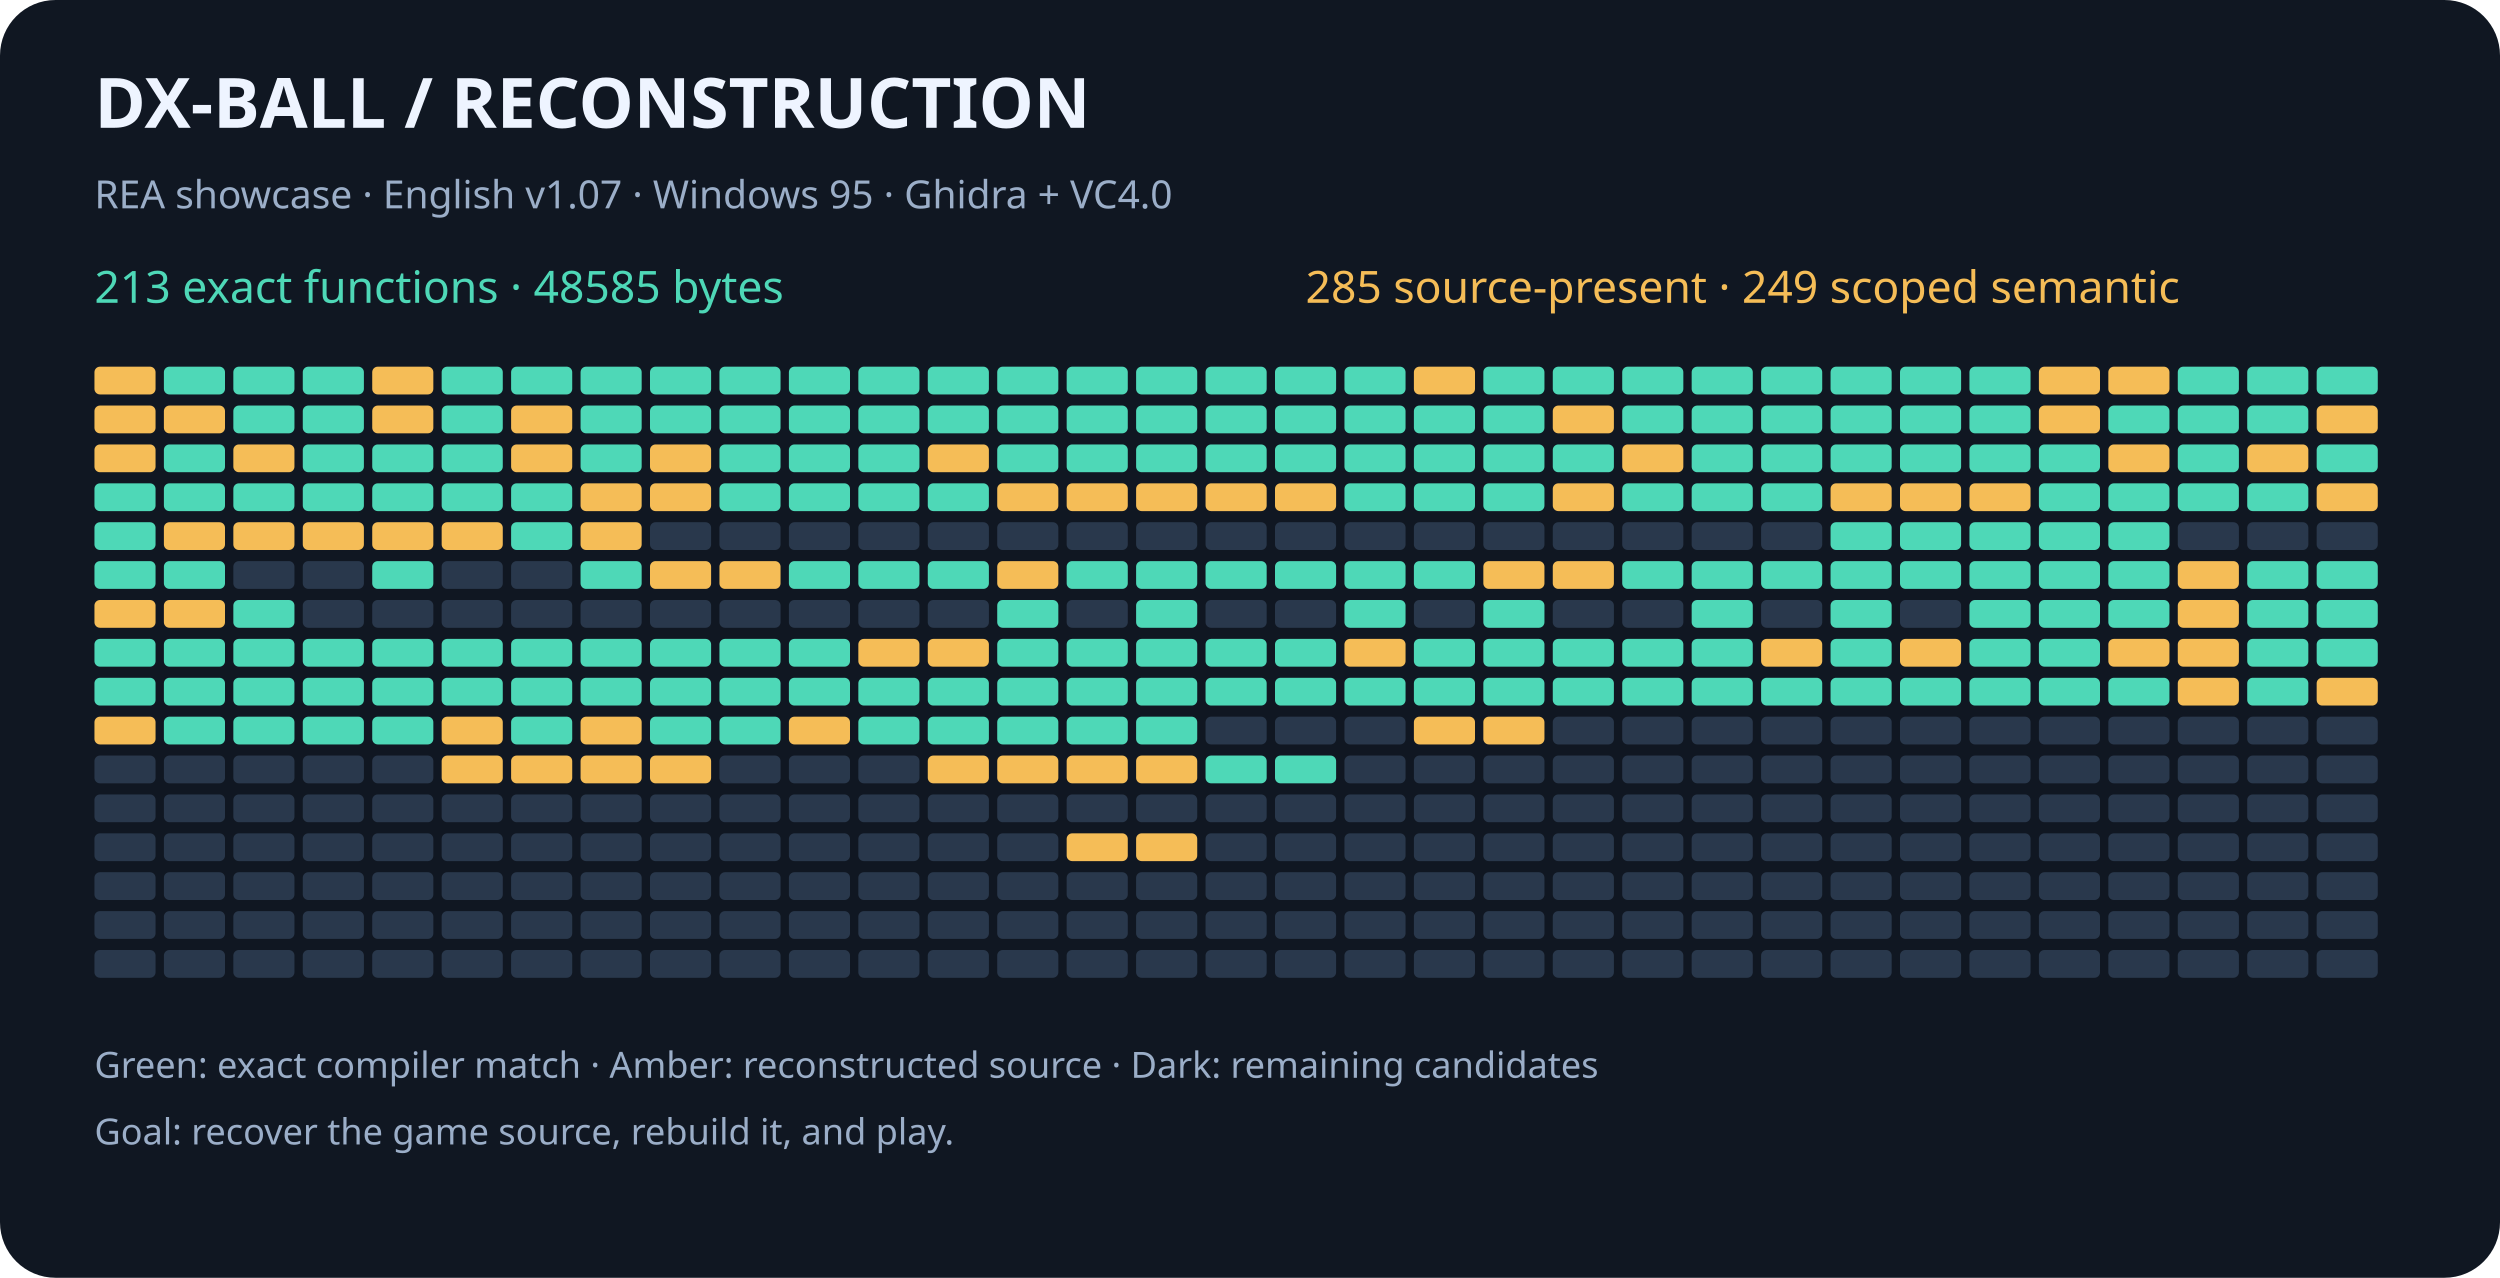
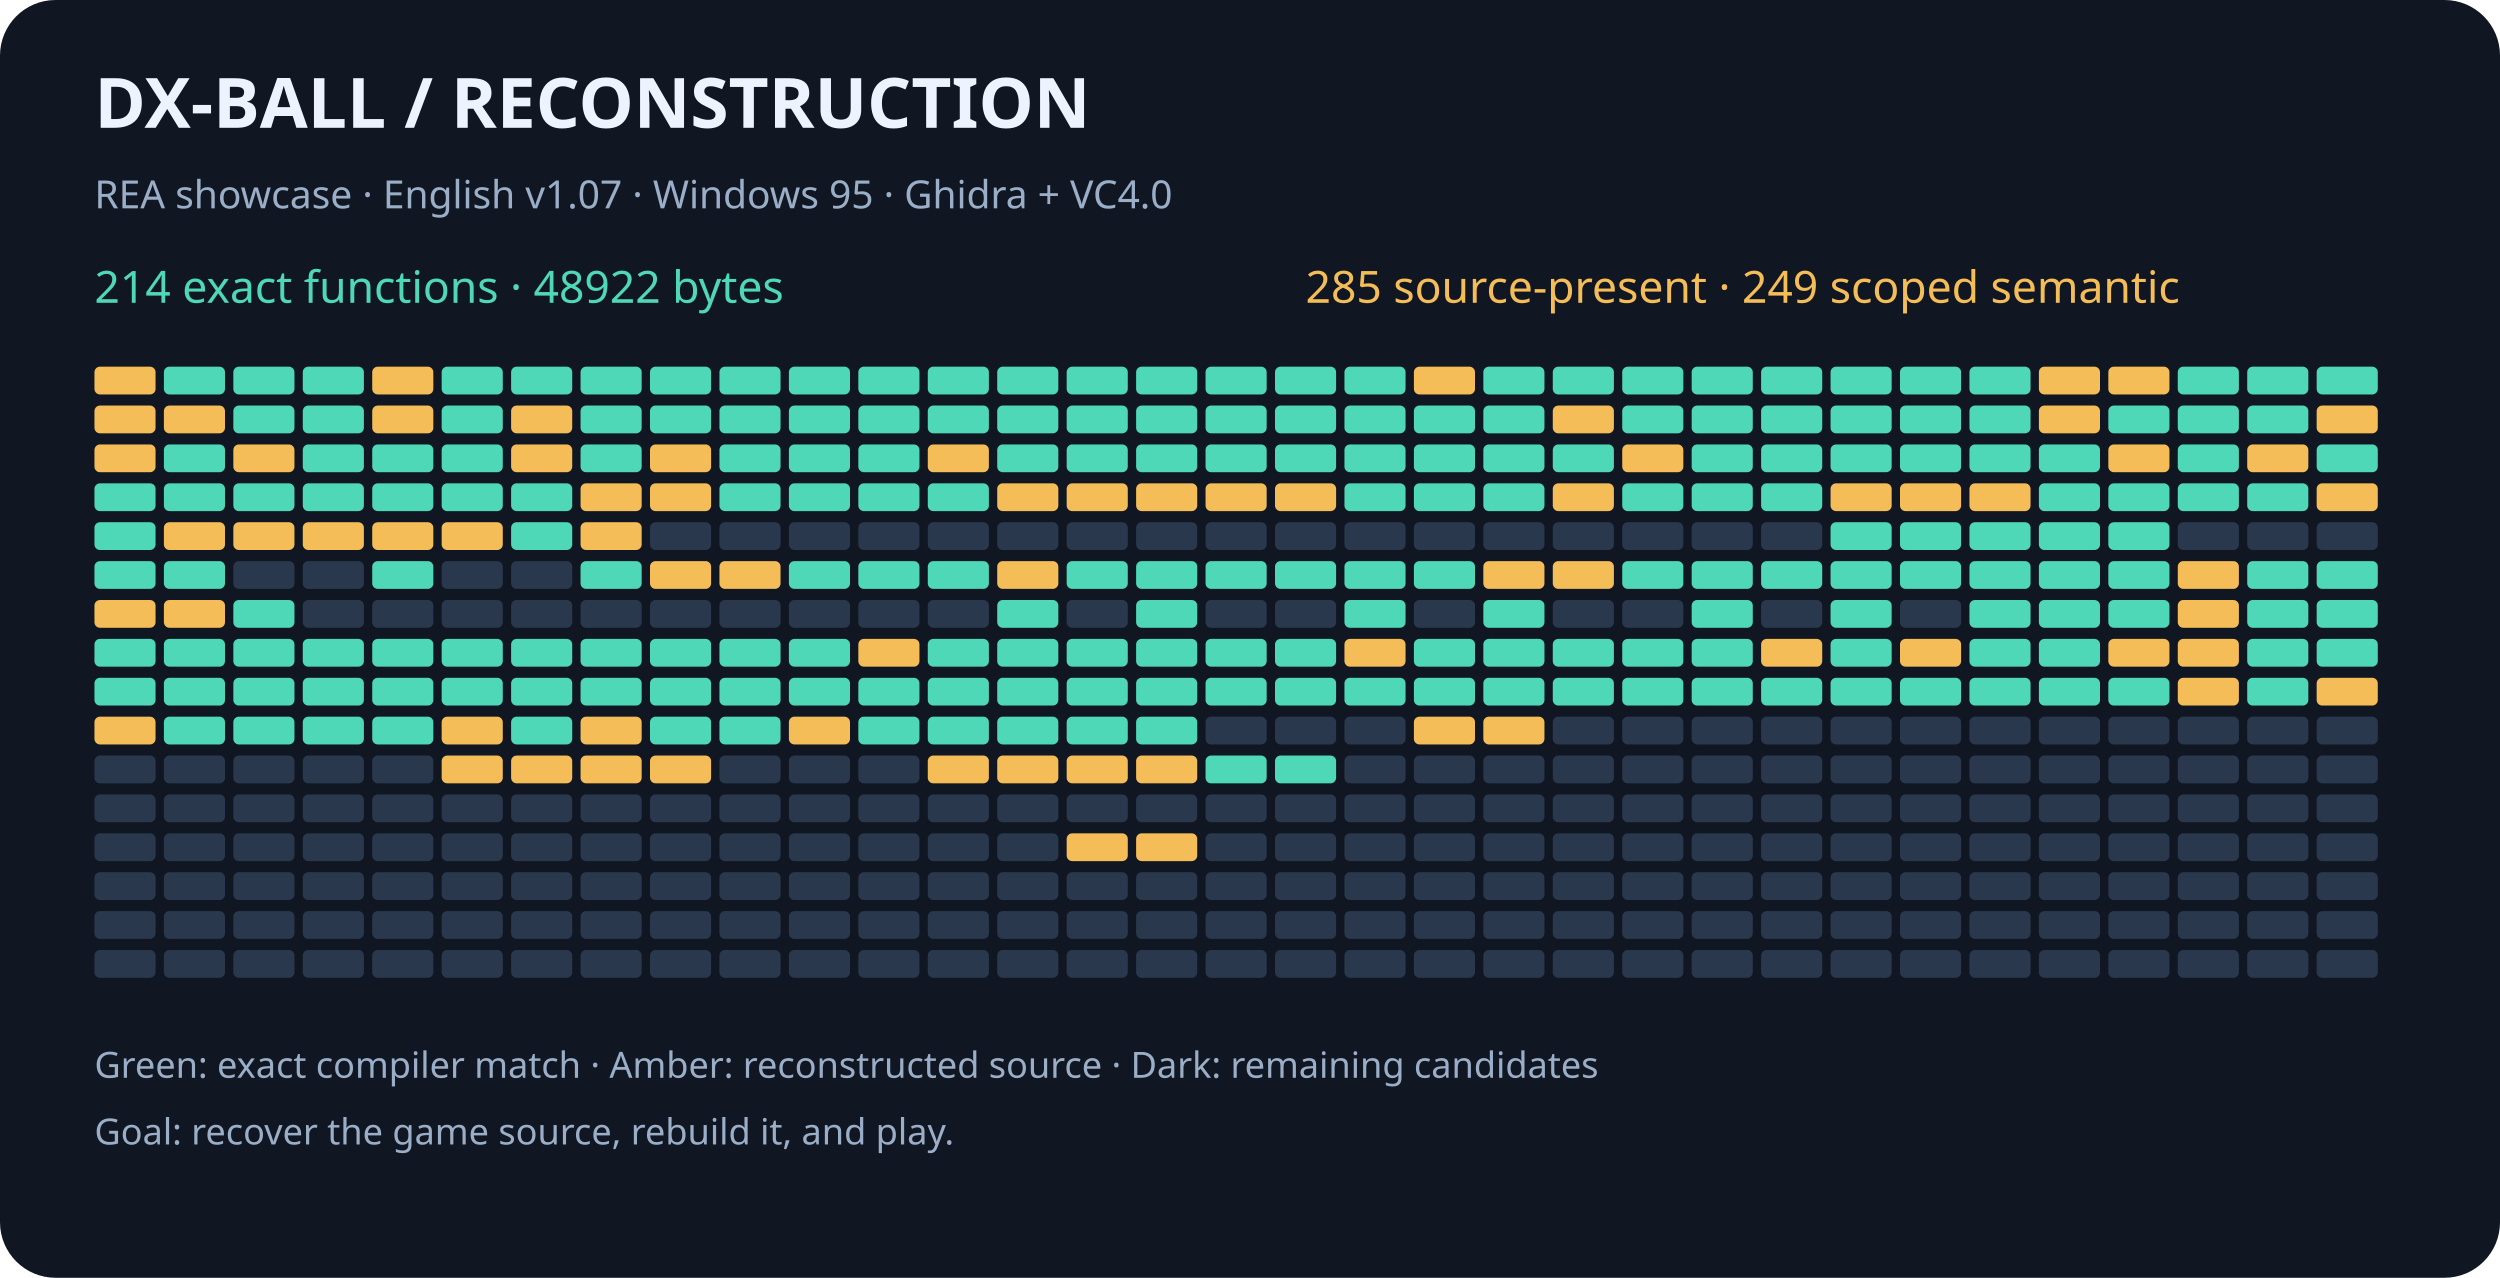
<svg xmlns="http://www.w3.org/2000/svg" width="900" height="460" viewBox="0 0 900 460" role="img" aria-labelledby="title desc">
  <rect width="900" height="460" rx="20" fill="#101722" />
  <g font-family="sans-serif">
    <text x="34" y="46" fill="#eef4ff" font-size="25" font-weight="bold">DX-BALL  /  RECONSTRUCTION</text>
    <text x="34" y="75" fill="#9baec8" font-size="14">REA showcase · English v1.07 · Windows 95 · Ghidra + VC4.0</text>
-     <text x="34" y="109" fill="#4ed8b7" font-size="16">213 exact functions · 48585 bytes</text>
+     <text x="34" y="109" fill="#4ed8b7" font-size="16">214 exact functions · 48922 bytes</text>
    <text x="470" y="109" fill="#f5bd57" font-size="16">285 source-present · 249 scoped semantic</text>
    <rect x="34" y="132" width="22" height="10" rx="2" fill="#f5bd57" />
    <rect x="59" y="132" width="22" height="10" rx="2" fill="#4ed8b7" />
    <rect x="84" y="132" width="22" height="10" rx="2" fill="#4ed8b7" />
    <rect x="109" y="132" width="22" height="10" rx="2" fill="#4ed8b7" />
    <rect x="134" y="132" width="22" height="10" rx="2" fill="#f5bd57" />
    <rect x="159" y="132" width="22" height="10" rx="2" fill="#4ed8b7" />
    <rect x="184" y="132" width="22" height="10" rx="2" fill="#4ed8b7" />
    <rect x="209" y="132" width="22" height="10" rx="2" fill="#4ed8b7" />
    <rect x="234" y="132" width="22" height="10" rx="2" fill="#4ed8b7" />
    <rect x="259" y="132" width="22" height="10" rx="2" fill="#4ed8b7" />
    <rect x="284" y="132" width="22" height="10" rx="2" fill="#4ed8b7" />
    <rect x="309" y="132" width="22" height="10" rx="2" fill="#4ed8b7" />
    <rect x="334" y="132" width="22" height="10" rx="2" fill="#4ed8b7" />
    <rect x="359" y="132" width="22" height="10" rx="2" fill="#4ed8b7" />
    <rect x="384" y="132" width="22" height="10" rx="2" fill="#4ed8b7" />
    <rect x="409" y="132" width="22" height="10" rx="2" fill="#4ed8b7" />
    <rect x="434" y="132" width="22" height="10" rx="2" fill="#4ed8b7" />
    <rect x="459" y="132" width="22" height="10" rx="2" fill="#4ed8b7" />
    <rect x="484" y="132" width="22" height="10" rx="2" fill="#4ed8b7" />
    <rect x="509" y="132" width="22" height="10" rx="2" fill="#f5bd57" />
    <rect x="534" y="132" width="22" height="10" rx="2" fill="#4ed8b7" />
    <rect x="559" y="132" width="22" height="10" rx="2" fill="#4ed8b7" />
    <rect x="584" y="132" width="22" height="10" rx="2" fill="#4ed8b7" />
    <rect x="609" y="132" width="22" height="10" rx="2" fill="#4ed8b7" />
    <rect x="634" y="132" width="22" height="10" rx="2" fill="#4ed8b7" />
    <rect x="659" y="132" width="22" height="10" rx="2" fill="#4ed8b7" />
    <rect x="684" y="132" width="22" height="10" rx="2" fill="#4ed8b7" />
    <rect x="709" y="132" width="22" height="10" rx="2" fill="#4ed8b7" />
    <rect x="734" y="132" width="22" height="10" rx="2" fill="#f5bd57" />
    <rect x="759" y="132" width="22" height="10" rx="2" fill="#f5bd57" />
    <rect x="784" y="132" width="22" height="10" rx="2" fill="#4ed8b7" />
    <rect x="809" y="132" width="22" height="10" rx="2" fill="#4ed8b7" />
    <rect x="834" y="132" width="22" height="10" rx="2" fill="#4ed8b7" />
    <rect x="34" y="146" width="22" height="10" rx="2" fill="#f5bd57" />
    <rect x="59" y="146" width="22" height="10" rx="2" fill="#f5bd57" />
    <rect x="84" y="146" width="22" height="10" rx="2" fill="#4ed8b7" />
    <rect x="109" y="146" width="22" height="10" rx="2" fill="#4ed8b7" />
    <rect x="134" y="146" width="22" height="10" rx="2" fill="#f5bd57" />
    <rect x="159" y="146" width="22" height="10" rx="2" fill="#4ed8b7" />
    <rect x="184" y="146" width="22" height="10" rx="2" fill="#f5bd57" />
    <rect x="209" y="146" width="22" height="10" rx="2" fill="#4ed8b7" />
    <rect x="234" y="146" width="22" height="10" rx="2" fill="#4ed8b7" />
    <rect x="259" y="146" width="22" height="10" rx="2" fill="#4ed8b7" />
    <rect x="284" y="146" width="22" height="10" rx="2" fill="#4ed8b7" />
    <rect x="309" y="146" width="22" height="10" rx="2" fill="#4ed8b7" />
    <rect x="334" y="146" width="22" height="10" rx="2" fill="#4ed8b7" />
    <rect x="359" y="146" width="22" height="10" rx="2" fill="#4ed8b7" />
    <rect x="384" y="146" width="22" height="10" rx="2" fill="#4ed8b7" />
    <rect x="409" y="146" width="22" height="10" rx="2" fill="#4ed8b7" />
    <rect x="434" y="146" width="22" height="10" rx="2" fill="#4ed8b7" />
    <rect x="459" y="146" width="22" height="10" rx="2" fill="#4ed8b7" />
    <rect x="484" y="146" width="22" height="10" rx="2" fill="#4ed8b7" />
    <rect x="509" y="146" width="22" height="10" rx="2" fill="#4ed8b7" />
    <rect x="534" y="146" width="22" height="10" rx="2" fill="#4ed8b7" />
    <rect x="559" y="146" width="22" height="10" rx="2" fill="#f5bd57" />
    <rect x="584" y="146" width="22" height="10" rx="2" fill="#4ed8b7" />
    <rect x="609" y="146" width="22" height="10" rx="2" fill="#4ed8b7" />
    <rect x="634" y="146" width="22" height="10" rx="2" fill="#4ed8b7" />
    <rect x="659" y="146" width="22" height="10" rx="2" fill="#4ed8b7" />
    <rect x="684" y="146" width="22" height="10" rx="2" fill="#4ed8b7" />
    <rect x="709" y="146" width="22" height="10" rx="2" fill="#4ed8b7" />
    <rect x="734" y="146" width="22" height="10" rx="2" fill="#f5bd57" />
    <rect x="759" y="146" width="22" height="10" rx="2" fill="#4ed8b7" />
    <rect x="784" y="146" width="22" height="10" rx="2" fill="#4ed8b7" />
    <rect x="809" y="146" width="22" height="10" rx="2" fill="#4ed8b7" />
    <rect x="834" y="146" width="22" height="10" rx="2" fill="#f5bd57" />
    <rect x="34" y="160" width="22" height="10" rx="2" fill="#f5bd57" />
    <rect x="59" y="160" width="22" height="10" rx="2" fill="#4ed8b7" />
    <rect x="84" y="160" width="22" height="10" rx="2" fill="#f5bd57" />
    <rect x="109" y="160" width="22" height="10" rx="2" fill="#4ed8b7" />
    <rect x="134" y="160" width="22" height="10" rx="2" fill="#4ed8b7" />
    <rect x="159" y="160" width="22" height="10" rx="2" fill="#4ed8b7" />
    <rect x="184" y="160" width="22" height="10" rx="2" fill="#f5bd57" />
    <rect x="209" y="160" width="22" height="10" rx="2" fill="#4ed8b7" />
    <rect x="234" y="160" width="22" height="10" rx="2" fill="#f5bd57" />
    <rect x="259" y="160" width="22" height="10" rx="2" fill="#4ed8b7" />
    <rect x="284" y="160" width="22" height="10" rx="2" fill="#4ed8b7" />
    <rect x="309" y="160" width="22" height="10" rx="2" fill="#4ed8b7" />
    <rect x="334" y="160" width="22" height="10" rx="2" fill="#f5bd57" />
    <rect x="359" y="160" width="22" height="10" rx="2" fill="#4ed8b7" />
    <rect x="384" y="160" width="22" height="10" rx="2" fill="#4ed8b7" />
    <rect x="409" y="160" width="22" height="10" rx="2" fill="#4ed8b7" />
    <rect x="434" y="160" width="22" height="10" rx="2" fill="#4ed8b7" />
    <rect x="459" y="160" width="22" height="10" rx="2" fill="#4ed8b7" />
    <rect x="484" y="160" width="22" height="10" rx="2" fill="#4ed8b7" />
    <rect x="509" y="160" width="22" height="10" rx="2" fill="#4ed8b7" />
    <rect x="534" y="160" width="22" height="10" rx="2" fill="#4ed8b7" />
    <rect x="559" y="160" width="22" height="10" rx="2" fill="#4ed8b7" />
    <rect x="584" y="160" width="22" height="10" rx="2" fill="#f5bd57" />
    <rect x="609" y="160" width="22" height="10" rx="2" fill="#4ed8b7" />
    <rect x="634" y="160" width="22" height="10" rx="2" fill="#4ed8b7" />
    <rect x="659" y="160" width="22" height="10" rx="2" fill="#4ed8b7" />
    <rect x="684" y="160" width="22" height="10" rx="2" fill="#4ed8b7" />
    <rect x="709" y="160" width="22" height="10" rx="2" fill="#4ed8b7" />
    <rect x="734" y="160" width="22" height="10" rx="2" fill="#4ed8b7" />
    <rect x="759" y="160" width="22" height="10" rx="2" fill="#f5bd57" />
    <rect x="784" y="160" width="22" height="10" rx="2" fill="#4ed8b7" />
    <rect x="809" y="160" width="22" height="10" rx="2" fill="#f5bd57" />
    <rect x="834" y="160" width="22" height="10" rx="2" fill="#4ed8b7" />
    <rect x="34" y="174" width="22" height="10" rx="2" fill="#4ed8b7" />
    <rect x="59" y="174" width="22" height="10" rx="2" fill="#4ed8b7" />
    <rect x="84" y="174" width="22" height="10" rx="2" fill="#4ed8b7" />
    <rect x="109" y="174" width="22" height="10" rx="2" fill="#4ed8b7" />
    <rect x="134" y="174" width="22" height="10" rx="2" fill="#4ed8b7" />
    <rect x="159" y="174" width="22" height="10" rx="2" fill="#4ed8b7" />
    <rect x="184" y="174" width="22" height="10" rx="2" fill="#4ed8b7" />
    <rect x="209" y="174" width="22" height="10" rx="2" fill="#f5bd57" />
    <rect x="234" y="174" width="22" height="10" rx="2" fill="#f5bd57" />
    <rect x="259" y="174" width="22" height="10" rx="2" fill="#4ed8b7" />
    <rect x="284" y="174" width="22" height="10" rx="2" fill="#4ed8b7" />
    <rect x="309" y="174" width="22" height="10" rx="2" fill="#4ed8b7" />
    <rect x="334" y="174" width="22" height="10" rx="2" fill="#4ed8b7" />
    <rect x="359" y="174" width="22" height="10" rx="2" fill="#f5bd57" />
    <rect x="384" y="174" width="22" height="10" rx="2" fill="#f5bd57" />
    <rect x="409" y="174" width="22" height="10" rx="2" fill="#f5bd57" />
    <rect x="434" y="174" width="22" height="10" rx="2" fill="#f5bd57" />
    <rect x="459" y="174" width="22" height="10" rx="2" fill="#f5bd57" />
    <rect x="484" y="174" width="22" height="10" rx="2" fill="#4ed8b7" />
    <rect x="509" y="174" width="22" height="10" rx="2" fill="#4ed8b7" />
    <rect x="534" y="174" width="22" height="10" rx="2" fill="#4ed8b7" />
    <rect x="559" y="174" width="22" height="10" rx="2" fill="#f5bd57" />
    <rect x="584" y="174" width="22" height="10" rx="2" fill="#4ed8b7" />
    <rect x="609" y="174" width="22" height="10" rx="2" fill="#4ed8b7" />
    <rect x="634" y="174" width="22" height="10" rx="2" fill="#4ed8b7" />
    <rect x="659" y="174" width="22" height="10" rx="2" fill="#f5bd57" />
    <rect x="684" y="174" width="22" height="10" rx="2" fill="#f5bd57" />
    <rect x="709" y="174" width="22" height="10" rx="2" fill="#f5bd57" />
    <rect x="734" y="174" width="22" height="10" rx="2" fill="#4ed8b7" />
    <rect x="759" y="174" width="22" height="10" rx="2" fill="#4ed8b7" />
    <rect x="784" y="174" width="22" height="10" rx="2" fill="#4ed8b7" />
    <rect x="809" y="174" width="22" height="10" rx="2" fill="#4ed8b7" />
    <rect x="834" y="174" width="22" height="10" rx="2" fill="#f5bd57" />
    <rect x="34" y="188" width="22" height="10" rx="2" fill="#4ed8b7" />
    <rect x="59" y="188" width="22" height="10" rx="2" fill="#f5bd57" />
    <rect x="84" y="188" width="22" height="10" rx="2" fill="#f5bd57" />
    <rect x="109" y="188" width="22" height="10" rx="2" fill="#f5bd57" />
    <rect x="134" y="188" width="22" height="10" rx="2" fill="#f5bd57" />
    <rect x="159" y="188" width="22" height="10" rx="2" fill="#f5bd57" />
    <rect x="184" y="188" width="22" height="10" rx="2" fill="#4ed8b7" />
    <rect x="209" y="188" width="22" height="10" rx="2" fill="#f5bd57" />
    <rect x="234" y="188" width="22" height="10" rx="2" fill="#29384c" />
    <rect x="259" y="188" width="22" height="10" rx="2" fill="#29384c" />
    <rect x="284" y="188" width="22" height="10" rx="2" fill="#29384c" />
    <rect x="309" y="188" width="22" height="10" rx="2" fill="#29384c" />
    <rect x="334" y="188" width="22" height="10" rx="2" fill="#29384c" />
    <rect x="359" y="188" width="22" height="10" rx="2" fill="#29384c" />
    <rect x="384" y="188" width="22" height="10" rx="2" fill="#29384c" />
    <rect x="409" y="188" width="22" height="10" rx="2" fill="#29384c" />
    <rect x="434" y="188" width="22" height="10" rx="2" fill="#29384c" />
    <rect x="459" y="188" width="22" height="10" rx="2" fill="#29384c" />
    <rect x="484" y="188" width="22" height="10" rx="2" fill="#29384c" />
    <rect x="509" y="188" width="22" height="10" rx="2" fill="#29384c" />
    <rect x="534" y="188" width="22" height="10" rx="2" fill="#29384c" />
    <rect x="559" y="188" width="22" height="10" rx="2" fill="#29384c" />
    <rect x="584" y="188" width="22" height="10" rx="2" fill="#29384c" />
    <rect x="609" y="188" width="22" height="10" rx="2" fill="#29384c" />
    <rect x="634" y="188" width="22" height="10" rx="2" fill="#29384c" />
    <rect x="659" y="188" width="22" height="10" rx="2" fill="#4ed8b7" />
    <rect x="684" y="188" width="22" height="10" rx="2" fill="#4ed8b7" />
    <rect x="709" y="188" width="22" height="10" rx="2" fill="#4ed8b7" />
    <rect x="734" y="188" width="22" height="10" rx="2" fill="#4ed8b7" />
    <rect x="759" y="188" width="22" height="10" rx="2" fill="#4ed8b7" />
    <rect x="784" y="188" width="22" height="10" rx="2" fill="#29384c" />
    <rect x="809" y="188" width="22" height="10" rx="2" fill="#29384c" />
    <rect x="834" y="188" width="22" height="10" rx="2" fill="#29384c" />
    <rect x="34" y="202" width="22" height="10" rx="2" fill="#4ed8b7" />
    <rect x="59" y="202" width="22" height="10" rx="2" fill="#4ed8b7" />
    <rect x="84" y="202" width="22" height="10" rx="2" fill="#29384c" />
    <rect x="109" y="202" width="22" height="10" rx="2" fill="#29384c" />
    <rect x="134" y="202" width="22" height="10" rx="2" fill="#4ed8b7" />
    <rect x="159" y="202" width="22" height="10" rx="2" fill="#29384c" />
    <rect x="184" y="202" width="22" height="10" rx="2" fill="#29384c" />
    <rect x="209" y="202" width="22" height="10" rx="2" fill="#4ed8b7" />
    <rect x="234" y="202" width="22" height="10" rx="2" fill="#f5bd57" />
    <rect x="259" y="202" width="22" height="10" rx="2" fill="#f5bd57" />
    <rect x="284" y="202" width="22" height="10" rx="2" fill="#4ed8b7" />
    <rect x="309" y="202" width="22" height="10" rx="2" fill="#4ed8b7" />
    <rect x="334" y="202" width="22" height="10" rx="2" fill="#4ed8b7" />
    <rect x="359" y="202" width="22" height="10" rx="2" fill="#f5bd57" />
    <rect x="384" y="202" width="22" height="10" rx="2" fill="#4ed8b7" />
    <rect x="409" y="202" width="22" height="10" rx="2" fill="#4ed8b7" />
    <rect x="434" y="202" width="22" height="10" rx="2" fill="#4ed8b7" />
    <rect x="459" y="202" width="22" height="10" rx="2" fill="#4ed8b7" />
    <rect x="484" y="202" width="22" height="10" rx="2" fill="#4ed8b7" />
    <rect x="509" y="202" width="22" height="10" rx="2" fill="#4ed8b7" />
    <rect x="534" y="202" width="22" height="10" rx="2" fill="#f5bd57" />
    <rect x="559" y="202" width="22" height="10" rx="2" fill="#f5bd57" />
    <rect x="584" y="202" width="22" height="10" rx="2" fill="#4ed8b7" />
    <rect x="609" y="202" width="22" height="10" rx="2" fill="#4ed8b7" />
    <rect x="634" y="202" width="22" height="10" rx="2" fill="#4ed8b7" />
    <rect x="659" y="202" width="22" height="10" rx="2" fill="#4ed8b7" />
    <rect x="684" y="202" width="22" height="10" rx="2" fill="#4ed8b7" />
    <rect x="709" y="202" width="22" height="10" rx="2" fill="#4ed8b7" />
    <rect x="734" y="202" width="22" height="10" rx="2" fill="#4ed8b7" />
    <rect x="759" y="202" width="22" height="10" rx="2" fill="#4ed8b7" />
    <rect x="784" y="202" width="22" height="10" rx="2" fill="#f5bd57" />
    <rect x="809" y="202" width="22" height="10" rx="2" fill="#4ed8b7" />
    <rect x="834" y="202" width="22" height="10" rx="2" fill="#4ed8b7" />
    <rect x="34" y="216" width="22" height="10" rx="2" fill="#f5bd57" />
    <rect x="59" y="216" width="22" height="10" rx="2" fill="#f5bd57" />
    <rect x="84" y="216" width="22" height="10" rx="2" fill="#4ed8b7" />
    <rect x="109" y="216" width="22" height="10" rx="2" fill="#29384c" />
    <rect x="134" y="216" width="22" height="10" rx="2" fill="#29384c" />
    <rect x="159" y="216" width="22" height="10" rx="2" fill="#29384c" />
    <rect x="184" y="216" width="22" height="10" rx="2" fill="#29384c" />
    <rect x="209" y="216" width="22" height="10" rx="2" fill="#29384c" />
    <rect x="234" y="216" width="22" height="10" rx="2" fill="#29384c" />
    <rect x="259" y="216" width="22" height="10" rx="2" fill="#29384c" />
    <rect x="284" y="216" width="22" height="10" rx="2" fill="#29384c" />
    <rect x="309" y="216" width="22" height="10" rx="2" fill="#29384c" />
    <rect x="334" y="216" width="22" height="10" rx="2" fill="#29384c" />
    <rect x="359" y="216" width="22" height="10" rx="2" fill="#4ed8b7" />
    <rect x="384" y="216" width="22" height="10" rx="2" fill="#29384c" />
    <rect x="409" y="216" width="22" height="10" rx="2" fill="#4ed8b7" />
    <rect x="434" y="216" width="22" height="10" rx="2" fill="#29384c" />
    <rect x="459" y="216" width="22" height="10" rx="2" fill="#29384c" />
    <rect x="484" y="216" width="22" height="10" rx="2" fill="#4ed8b7" />
    <rect x="509" y="216" width="22" height="10" rx="2" fill="#29384c" />
    <rect x="534" y="216" width="22" height="10" rx="2" fill="#4ed8b7" />
    <rect x="559" y="216" width="22" height="10" rx="2" fill="#29384c" />
    <rect x="584" y="216" width="22" height="10" rx="2" fill="#29384c" />
    <rect x="609" y="216" width="22" height="10" rx="2" fill="#4ed8b7" />
    <rect x="634" y="216" width="22" height="10" rx="2" fill="#29384c" />
    <rect x="659" y="216" width="22" height="10" rx="2" fill="#4ed8b7" />
    <rect x="684" y="216" width="22" height="10" rx="2" fill="#29384c" />
    <rect x="709" y="216" width="22" height="10" rx="2" fill="#4ed8b7" />
    <rect x="734" y="216" width="22" height="10" rx="2" fill="#4ed8b7" />
    <rect x="759" y="216" width="22" height="10" rx="2" fill="#4ed8b7" />
    <rect x="784" y="216" width="22" height="10" rx="2" fill="#f5bd57" />
    <rect x="809" y="216" width="22" height="10" rx="2" fill="#4ed8b7" />
    <rect x="834" y="216" width="22" height="10" rx="2" fill="#4ed8b7" />
    <rect x="34" y="230" width="22" height="10" rx="2" fill="#4ed8b7" />
    <rect x="59" y="230" width="22" height="10" rx="2" fill="#4ed8b7" />
    <rect x="84" y="230" width="22" height="10" rx="2" fill="#4ed8b7" />
    <rect x="109" y="230" width="22" height="10" rx="2" fill="#4ed8b7" />
    <rect x="134" y="230" width="22" height="10" rx="2" fill="#4ed8b7" />
    <rect x="159" y="230" width="22" height="10" rx="2" fill="#4ed8b7" />
    <rect x="184" y="230" width="22" height="10" rx="2" fill="#4ed8b7" />
    <rect x="209" y="230" width="22" height="10" rx="2" fill="#4ed8b7" />
    <rect x="234" y="230" width="22" height="10" rx="2" fill="#4ed8b7" />
    <rect x="259" y="230" width="22" height="10" rx="2" fill="#4ed8b7" />
    <rect x="284" y="230" width="22" height="10" rx="2" fill="#4ed8b7" />
    <rect x="309" y="230" width="22" height="10" rx="2" fill="#f5bd57" />
-     <rect x="334" y="230" width="22" height="10" rx="2" fill="#f5bd57" />
+     <rect x="334" y="230" width="22" height="10" rx="2" fill="#4ed8b7" />
    <rect x="359" y="230" width="22" height="10" rx="2" fill="#4ed8b7" />
    <rect x="384" y="230" width="22" height="10" rx="2" fill="#4ed8b7" />
    <rect x="409" y="230" width="22" height="10" rx="2" fill="#4ed8b7" />
    <rect x="434" y="230" width="22" height="10" rx="2" fill="#4ed8b7" />
    <rect x="459" y="230" width="22" height="10" rx="2" fill="#4ed8b7" />
    <rect x="484" y="230" width="22" height="10" rx="2" fill="#f5bd57" />
    <rect x="509" y="230" width="22" height="10" rx="2" fill="#4ed8b7" />
    <rect x="534" y="230" width="22" height="10" rx="2" fill="#4ed8b7" />
    <rect x="559" y="230" width="22" height="10" rx="2" fill="#4ed8b7" />
    <rect x="584" y="230" width="22" height="10" rx="2" fill="#4ed8b7" />
    <rect x="609" y="230" width="22" height="10" rx="2" fill="#4ed8b7" />
    <rect x="634" y="230" width="22" height="10" rx="2" fill="#f5bd57" />
    <rect x="659" y="230" width="22" height="10" rx="2" fill="#4ed8b7" />
    <rect x="684" y="230" width="22" height="10" rx="2" fill="#f5bd57" />
    <rect x="709" y="230" width="22" height="10" rx="2" fill="#4ed8b7" />
    <rect x="734" y="230" width="22" height="10" rx="2" fill="#4ed8b7" />
    <rect x="759" y="230" width="22" height="10" rx="2" fill="#f5bd57" />
    <rect x="784" y="230" width="22" height="10" rx="2" fill="#f5bd57" />
    <rect x="809" y="230" width="22" height="10" rx="2" fill="#4ed8b7" />
    <rect x="834" y="230" width="22" height="10" rx="2" fill="#4ed8b7" />
    <rect x="34" y="244" width="22" height="10" rx="2" fill="#4ed8b7" />
    <rect x="59" y="244" width="22" height="10" rx="2" fill="#4ed8b7" />
    <rect x="84" y="244" width="22" height="10" rx="2" fill="#4ed8b7" />
    <rect x="109" y="244" width="22" height="10" rx="2" fill="#4ed8b7" />
    <rect x="134" y="244" width="22" height="10" rx="2" fill="#4ed8b7" />
    <rect x="159" y="244" width="22" height="10" rx="2" fill="#4ed8b7" />
    <rect x="184" y="244" width="22" height="10" rx="2" fill="#4ed8b7" />
    <rect x="209" y="244" width="22" height="10" rx="2" fill="#4ed8b7" />
    <rect x="234" y="244" width="22" height="10" rx="2" fill="#4ed8b7" />
    <rect x="259" y="244" width="22" height="10" rx="2" fill="#4ed8b7" />
    <rect x="284" y="244" width="22" height="10" rx="2" fill="#4ed8b7" />
    <rect x="309" y="244" width="22" height="10" rx="2" fill="#4ed8b7" />
    <rect x="334" y="244" width="22" height="10" rx="2" fill="#4ed8b7" />
    <rect x="359" y="244" width="22" height="10" rx="2" fill="#4ed8b7" />
    <rect x="384" y="244" width="22" height="10" rx="2" fill="#4ed8b7" />
    <rect x="409" y="244" width="22" height="10" rx="2" fill="#4ed8b7" />
    <rect x="434" y="244" width="22" height="10" rx="2" fill="#4ed8b7" />
    <rect x="459" y="244" width="22" height="10" rx="2" fill="#4ed8b7" />
    <rect x="484" y="244" width="22" height="10" rx="2" fill="#4ed8b7" />
    <rect x="509" y="244" width="22" height="10" rx="2" fill="#4ed8b7" />
    <rect x="534" y="244" width="22" height="10" rx="2" fill="#4ed8b7" />
    <rect x="559" y="244" width="22" height="10" rx="2" fill="#4ed8b7" />
    <rect x="584" y="244" width="22" height="10" rx="2" fill="#4ed8b7" />
    <rect x="609" y="244" width="22" height="10" rx="2" fill="#4ed8b7" />
    <rect x="634" y="244" width="22" height="10" rx="2" fill="#4ed8b7" />
    <rect x="659" y="244" width="22" height="10" rx="2" fill="#4ed8b7" />
    <rect x="684" y="244" width="22" height="10" rx="2" fill="#4ed8b7" />
    <rect x="709" y="244" width="22" height="10" rx="2" fill="#4ed8b7" />
    <rect x="734" y="244" width="22" height="10" rx="2" fill="#4ed8b7" />
    <rect x="759" y="244" width="22" height="10" rx="2" fill="#4ed8b7" />
    <rect x="784" y="244" width="22" height="10" rx="2" fill="#f5bd57" />
    <rect x="809" y="244" width="22" height="10" rx="2" fill="#4ed8b7" />
    <rect x="834" y="244" width="22" height="10" rx="2" fill="#f5bd57" />
    <rect x="34" y="258" width="22" height="10" rx="2" fill="#f5bd57" />
    <rect x="59" y="258" width="22" height="10" rx="2" fill="#4ed8b7" />
    <rect x="84" y="258" width="22" height="10" rx="2" fill="#4ed8b7" />
    <rect x="109" y="258" width="22" height="10" rx="2" fill="#4ed8b7" />
    <rect x="134" y="258" width="22" height="10" rx="2" fill="#4ed8b7" />
    <rect x="159" y="258" width="22" height="10" rx="2" fill="#f5bd57" />
    <rect x="184" y="258" width="22" height="10" rx="2" fill="#4ed8b7" />
    <rect x="209" y="258" width="22" height="10" rx="2" fill="#f5bd57" />
    <rect x="234" y="258" width="22" height="10" rx="2" fill="#4ed8b7" />
    <rect x="259" y="258" width="22" height="10" rx="2" fill="#4ed8b7" />
    <rect x="284" y="258" width="22" height="10" rx="2" fill="#f5bd57" />
    <rect x="309" y="258" width="22" height="10" rx="2" fill="#4ed8b7" />
    <rect x="334" y="258" width="22" height="10" rx="2" fill="#4ed8b7" />
    <rect x="359" y="258" width="22" height="10" rx="2" fill="#4ed8b7" />
    <rect x="384" y="258" width="22" height="10" rx="2" fill="#4ed8b7" />
    <rect x="409" y="258" width="22" height="10" rx="2" fill="#4ed8b7" />
    <rect x="434" y="258" width="22" height="10" rx="2" fill="#29384c" />
    <rect x="459" y="258" width="22" height="10" rx="2" fill="#29384c" />
    <rect x="484" y="258" width="22" height="10" rx="2" fill="#29384c" />
    <rect x="509" y="258" width="22" height="10" rx="2" fill="#f5bd57" />
    <rect x="534" y="258" width="22" height="10" rx="2" fill="#f5bd57" />
    <rect x="559" y="258" width="22" height="10" rx="2" fill="#29384c" />
    <rect x="584" y="258" width="22" height="10" rx="2" fill="#29384c" />
    <rect x="609" y="258" width="22" height="10" rx="2" fill="#29384c" />
    <rect x="634" y="258" width="22" height="10" rx="2" fill="#29384c" />
    <rect x="659" y="258" width="22" height="10" rx="2" fill="#29384c" />
    <rect x="684" y="258" width="22" height="10" rx="2" fill="#29384c" />
    <rect x="709" y="258" width="22" height="10" rx="2" fill="#29384c" />
    <rect x="734" y="258" width="22" height="10" rx="2" fill="#29384c" />
    <rect x="759" y="258" width="22" height="10" rx="2" fill="#29384c" />
    <rect x="784" y="258" width="22" height="10" rx="2" fill="#29384c" />
    <rect x="809" y="258" width="22" height="10" rx="2" fill="#29384c" />
    <rect x="834" y="258" width="22" height="10" rx="2" fill="#29384c" />
    <rect x="34" y="272" width="22" height="10" rx="2" fill="#29384c" />
    <rect x="59" y="272" width="22" height="10" rx="2" fill="#29384c" />
    <rect x="84" y="272" width="22" height="10" rx="2" fill="#29384c" />
    <rect x="109" y="272" width="22" height="10" rx="2" fill="#29384c" />
    <rect x="134" y="272" width="22" height="10" rx="2" fill="#29384c" />
    <rect x="159" y="272" width="22" height="10" rx="2" fill="#f5bd57" />
    <rect x="184" y="272" width="22" height="10" rx="2" fill="#f5bd57" />
    <rect x="209" y="272" width="22" height="10" rx="2" fill="#f5bd57" />
    <rect x="234" y="272" width="22" height="10" rx="2" fill="#f5bd57" />
    <rect x="259" y="272" width="22" height="10" rx="2" fill="#29384c" />
    <rect x="284" y="272" width="22" height="10" rx="2" fill="#29384c" />
    <rect x="309" y="272" width="22" height="10" rx="2" fill="#29384c" />
    <rect x="334" y="272" width="22" height="10" rx="2" fill="#f5bd57" />
    <rect x="359" y="272" width="22" height="10" rx="2" fill="#f5bd57" />
    <rect x="384" y="272" width="22" height="10" rx="2" fill="#f5bd57" />
    <rect x="409" y="272" width="22" height="10" rx="2" fill="#f5bd57" />
    <rect x="434" y="272" width="22" height="10" rx="2" fill="#4ed8b7" />
    <rect x="459" y="272" width="22" height="10" rx="2" fill="#4ed8b7" />
    <rect x="484" y="272" width="22" height="10" rx="2" fill="#29384c" />
    <rect x="509" y="272" width="22" height="10" rx="2" fill="#29384c" />
    <rect x="534" y="272" width="22" height="10" rx="2" fill="#29384c" />
    <rect x="559" y="272" width="22" height="10" rx="2" fill="#29384c" />
    <rect x="584" y="272" width="22" height="10" rx="2" fill="#29384c" />
    <rect x="609" y="272" width="22" height="10" rx="2" fill="#29384c" />
    <rect x="634" y="272" width="22" height="10" rx="2" fill="#29384c" />
    <rect x="659" y="272" width="22" height="10" rx="2" fill="#29384c" />
    <rect x="684" y="272" width="22" height="10" rx="2" fill="#29384c" />
    <rect x="709" y="272" width="22" height="10" rx="2" fill="#29384c" />
    <rect x="734" y="272" width="22" height="10" rx="2" fill="#29384c" />
    <rect x="759" y="272" width="22" height="10" rx="2" fill="#29384c" />
    <rect x="784" y="272" width="22" height="10" rx="2" fill="#29384c" />
    <rect x="809" y="272" width="22" height="10" rx="2" fill="#29384c" />
    <rect x="834" y="272" width="22" height="10" rx="2" fill="#29384c" />
    <rect x="34" y="286" width="22" height="10" rx="2" fill="#29384c" />
    <rect x="59" y="286" width="22" height="10" rx="2" fill="#29384c" />
    <rect x="84" y="286" width="22" height="10" rx="2" fill="#29384c" />
    <rect x="109" y="286" width="22" height="10" rx="2" fill="#29384c" />
    <rect x="134" y="286" width="22" height="10" rx="2" fill="#29384c" />
    <rect x="159" y="286" width="22" height="10" rx="2" fill="#29384c" />
    <rect x="184" y="286" width="22" height="10" rx="2" fill="#29384c" />
    <rect x="209" y="286" width="22" height="10" rx="2" fill="#29384c" />
    <rect x="234" y="286" width="22" height="10" rx="2" fill="#29384c" />
    <rect x="259" y="286" width="22" height="10" rx="2" fill="#29384c" />
    <rect x="284" y="286" width="22" height="10" rx="2" fill="#29384c" />
    <rect x="309" y="286" width="22" height="10" rx="2" fill="#29384c" />
    <rect x="334" y="286" width="22" height="10" rx="2" fill="#29384c" />
    <rect x="359" y="286" width="22" height="10" rx="2" fill="#29384c" />
    <rect x="384" y="286" width="22" height="10" rx="2" fill="#29384c" />
    <rect x="409" y="286" width="22" height="10" rx="2" fill="#29384c" />
    <rect x="434" y="286" width="22" height="10" rx="2" fill="#29384c" />
    <rect x="459" y="286" width="22" height="10" rx="2" fill="#29384c" />
    <rect x="484" y="286" width="22" height="10" rx="2" fill="#29384c" />
    <rect x="509" y="286" width="22" height="10" rx="2" fill="#29384c" />
    <rect x="534" y="286" width="22" height="10" rx="2" fill="#29384c" />
    <rect x="559" y="286" width="22" height="10" rx="2" fill="#29384c" />
    <rect x="584" y="286" width="22" height="10" rx="2" fill="#29384c" />
    <rect x="609" y="286" width="22" height="10" rx="2" fill="#29384c" />
    <rect x="634" y="286" width="22" height="10" rx="2" fill="#29384c" />
    <rect x="659" y="286" width="22" height="10" rx="2" fill="#29384c" />
    <rect x="684" y="286" width="22" height="10" rx="2" fill="#29384c" />
    <rect x="709" y="286" width="22" height="10" rx="2" fill="#29384c" />
    <rect x="734" y="286" width="22" height="10" rx="2" fill="#29384c" />
    <rect x="759" y="286" width="22" height="10" rx="2" fill="#29384c" />
    <rect x="784" y="286" width="22" height="10" rx="2" fill="#29384c" />
    <rect x="809" y="286" width="22" height="10" rx="2" fill="#29384c" />
    <rect x="834" y="286" width="22" height="10" rx="2" fill="#29384c" />
    <rect x="34" y="300" width="22" height="10" rx="2" fill="#29384c" />
    <rect x="59" y="300" width="22" height="10" rx="2" fill="#29384c" />
    <rect x="84" y="300" width="22" height="10" rx="2" fill="#29384c" />
    <rect x="109" y="300" width="22" height="10" rx="2" fill="#29384c" />
    <rect x="134" y="300" width="22" height="10" rx="2" fill="#29384c" />
    <rect x="159" y="300" width="22" height="10" rx="2" fill="#29384c" />
    <rect x="184" y="300" width="22" height="10" rx="2" fill="#29384c" />
    <rect x="209" y="300" width="22" height="10" rx="2" fill="#29384c" />
    <rect x="234" y="300" width="22" height="10" rx="2" fill="#29384c" />
    <rect x="259" y="300" width="22" height="10" rx="2" fill="#29384c" />
    <rect x="284" y="300" width="22" height="10" rx="2" fill="#29384c" />
    <rect x="309" y="300" width="22" height="10" rx="2" fill="#29384c" />
    <rect x="334" y="300" width="22" height="10" rx="2" fill="#29384c" />
    <rect x="359" y="300" width="22" height="10" rx="2" fill="#29384c" />
    <rect x="384" y="300" width="22" height="10" rx="2" fill="#f5bd57" />
    <rect x="409" y="300" width="22" height="10" rx="2" fill="#f5bd57" />
    <rect x="434" y="300" width="22" height="10" rx="2" fill="#29384c" />
    <rect x="459" y="300" width="22" height="10" rx="2" fill="#29384c" />
    <rect x="484" y="300" width="22" height="10" rx="2" fill="#29384c" />
    <rect x="509" y="300" width="22" height="10" rx="2" fill="#29384c" />
    <rect x="534" y="300" width="22" height="10" rx="2" fill="#29384c" />
    <rect x="559" y="300" width="22" height="10" rx="2" fill="#29384c" />
    <rect x="584" y="300" width="22" height="10" rx="2" fill="#29384c" />
    <rect x="609" y="300" width="22" height="10" rx="2" fill="#29384c" />
    <rect x="634" y="300" width="22" height="10" rx="2" fill="#29384c" />
    <rect x="659" y="300" width="22" height="10" rx="2" fill="#29384c" />
    <rect x="684" y="300" width="22" height="10" rx="2" fill="#29384c" />
    <rect x="709" y="300" width="22" height="10" rx="2" fill="#29384c" />
    <rect x="734" y="300" width="22" height="10" rx="2" fill="#29384c" />
    <rect x="759" y="300" width="22" height="10" rx="2" fill="#29384c" />
    <rect x="784" y="300" width="22" height="10" rx="2" fill="#29384c" />
    <rect x="809" y="300" width="22" height="10" rx="2" fill="#29384c" />
    <rect x="834" y="300" width="22" height="10" rx="2" fill="#29384c" />
    <rect x="34" y="314" width="22" height="10" rx="2" fill="#29384c" />
    <rect x="59" y="314" width="22" height="10" rx="2" fill="#29384c" />
    <rect x="84" y="314" width="22" height="10" rx="2" fill="#29384c" />
    <rect x="109" y="314" width="22" height="10" rx="2" fill="#29384c" />
    <rect x="134" y="314" width="22" height="10" rx="2" fill="#29384c" />
    <rect x="159" y="314" width="22" height="10" rx="2" fill="#29384c" />
    <rect x="184" y="314" width="22" height="10" rx="2" fill="#29384c" />
    <rect x="209" y="314" width="22" height="10" rx="2" fill="#29384c" />
    <rect x="234" y="314" width="22" height="10" rx="2" fill="#29384c" />
    <rect x="259" y="314" width="22" height="10" rx="2" fill="#29384c" />
    <rect x="284" y="314" width="22" height="10" rx="2" fill="#29384c" />
    <rect x="309" y="314" width="22" height="10" rx="2" fill="#29384c" />
    <rect x="334" y="314" width="22" height="10" rx="2" fill="#29384c" />
    <rect x="359" y="314" width="22" height="10" rx="2" fill="#29384c" />
    <rect x="384" y="314" width="22" height="10" rx="2" fill="#29384c" />
    <rect x="409" y="314" width="22" height="10" rx="2" fill="#29384c" />
    <rect x="434" y="314" width="22" height="10" rx="2" fill="#29384c" />
    <rect x="459" y="314" width="22" height="10" rx="2" fill="#29384c" />
    <rect x="484" y="314" width="22" height="10" rx="2" fill="#29384c" />
    <rect x="509" y="314" width="22" height="10" rx="2" fill="#29384c" />
    <rect x="534" y="314" width="22" height="10" rx="2" fill="#29384c" />
    <rect x="559" y="314" width="22" height="10" rx="2" fill="#29384c" />
    <rect x="584" y="314" width="22" height="10" rx="2" fill="#29384c" />
    <rect x="609" y="314" width="22" height="10" rx="2" fill="#29384c" />
    <rect x="634" y="314" width="22" height="10" rx="2" fill="#29384c" />
    <rect x="659" y="314" width="22" height="10" rx="2" fill="#29384c" />
    <rect x="684" y="314" width="22" height="10" rx="2" fill="#29384c" />
    <rect x="709" y="314" width="22" height="10" rx="2" fill="#29384c" />
    <rect x="734" y="314" width="22" height="10" rx="2" fill="#29384c" />
    <rect x="759" y="314" width="22" height="10" rx="2" fill="#29384c" />
    <rect x="784" y="314" width="22" height="10" rx="2" fill="#29384c" />
    <rect x="809" y="314" width="22" height="10" rx="2" fill="#29384c" />
    <rect x="834" y="314" width="22" height="10" rx="2" fill="#29384c" />
    <rect x="34" y="328" width="22" height="10" rx="2" fill="#29384c" />
    <rect x="59" y="328" width="22" height="10" rx="2" fill="#29384c" />
    <rect x="84" y="328" width="22" height="10" rx="2" fill="#29384c" />
    <rect x="109" y="328" width="22" height="10" rx="2" fill="#29384c" />
    <rect x="134" y="328" width="22" height="10" rx="2" fill="#29384c" />
    <rect x="159" y="328" width="22" height="10" rx="2" fill="#29384c" />
    <rect x="184" y="328" width="22" height="10" rx="2" fill="#29384c" />
    <rect x="209" y="328" width="22" height="10" rx="2" fill="#29384c" />
    <rect x="234" y="328" width="22" height="10" rx="2" fill="#29384c" />
    <rect x="259" y="328" width="22" height="10" rx="2" fill="#29384c" />
    <rect x="284" y="328" width="22" height="10" rx="2" fill="#29384c" />
    <rect x="309" y="328" width="22" height="10" rx="2" fill="#29384c" />
    <rect x="334" y="328" width="22" height="10" rx="2" fill="#29384c" />
    <rect x="359" y="328" width="22" height="10" rx="2" fill="#29384c" />
    <rect x="384" y="328" width="22" height="10" rx="2" fill="#29384c" />
    <rect x="409" y="328" width="22" height="10" rx="2" fill="#29384c" />
    <rect x="434" y="328" width="22" height="10" rx="2" fill="#29384c" />
    <rect x="459" y="328" width="22" height="10" rx="2" fill="#29384c" />
    <rect x="484" y="328" width="22" height="10" rx="2" fill="#29384c" />
    <rect x="509" y="328" width="22" height="10" rx="2" fill="#29384c" />
    <rect x="534" y="328" width="22" height="10" rx="2" fill="#29384c" />
    <rect x="559" y="328" width="22" height="10" rx="2" fill="#29384c" />
    <rect x="584" y="328" width="22" height="10" rx="2" fill="#29384c" />
    <rect x="609" y="328" width="22" height="10" rx="2" fill="#29384c" />
    <rect x="634" y="328" width="22" height="10" rx="2" fill="#29384c" />
    <rect x="659" y="328" width="22" height="10" rx="2" fill="#29384c" />
    <rect x="684" y="328" width="22" height="10" rx="2" fill="#29384c" />
    <rect x="709" y="328" width="22" height="10" rx="2" fill="#29384c" />
    <rect x="734" y="328" width="22" height="10" rx="2" fill="#29384c" />
    <rect x="759" y="328" width="22" height="10" rx="2" fill="#29384c" />
    <rect x="784" y="328" width="22" height="10" rx="2" fill="#29384c" />
    <rect x="809" y="328" width="22" height="10" rx="2" fill="#29384c" />
    <rect x="834" y="328" width="22" height="10" rx="2" fill="#29384c" />
    <rect x="34" y="342" width="22" height="10" rx="2" fill="#29384c" />
    <rect x="59" y="342" width="22" height="10" rx="2" fill="#29384c" />
    <rect x="84" y="342" width="22" height="10" rx="2" fill="#29384c" />
    <rect x="109" y="342" width="22" height="10" rx="2" fill="#29384c" />
    <rect x="134" y="342" width="22" height="10" rx="2" fill="#29384c" />
    <rect x="159" y="342" width="22" height="10" rx="2" fill="#29384c" />
    <rect x="184" y="342" width="22" height="10" rx="2" fill="#29384c" />
    <rect x="209" y="342" width="22" height="10" rx="2" fill="#29384c" />
    <rect x="234" y="342" width="22" height="10" rx="2" fill="#29384c" />
    <rect x="259" y="342" width="22" height="10" rx="2" fill="#29384c" />
    <rect x="284" y="342" width="22" height="10" rx="2" fill="#29384c" />
    <rect x="309" y="342" width="22" height="10" rx="2" fill="#29384c" />
    <rect x="334" y="342" width="22" height="10" rx="2" fill="#29384c" />
    <rect x="359" y="342" width="22" height="10" rx="2" fill="#29384c" />
    <rect x="384" y="342" width="22" height="10" rx="2" fill="#29384c" />
    <rect x="409" y="342" width="22" height="10" rx="2" fill="#29384c" />
    <rect x="434" y="342" width="22" height="10" rx="2" fill="#29384c" />
    <rect x="459" y="342" width="22" height="10" rx="2" fill="#29384c" />
    <rect x="484" y="342" width="22" height="10" rx="2" fill="#29384c" />
    <rect x="509" y="342" width="22" height="10" rx="2" fill="#29384c" />
    <rect x="534" y="342" width="22" height="10" rx="2" fill="#29384c" />
    <rect x="559" y="342" width="22" height="10" rx="2" fill="#29384c" />
    <rect x="584" y="342" width="22" height="10" rx="2" fill="#29384c" />
    <rect x="609" y="342" width="22" height="10" rx="2" fill="#29384c" />
    <rect x="634" y="342" width="22" height="10" rx="2" fill="#29384c" />
    <rect x="659" y="342" width="22" height="10" rx="2" fill="#29384c" />
    <rect x="684" y="342" width="22" height="10" rx="2" fill="#29384c" />
    <rect x="709" y="342" width="22" height="10" rx="2" fill="#29384c" />
    <rect x="734" y="342" width="22" height="10" rx="2" fill="#29384c" />
    <rect x="759" y="342" width="22" height="10" rx="2" fill="#29384c" />
    <rect x="784" y="342" width="22" height="10" rx="2" fill="#29384c" />
    <rect x="809" y="342" width="22" height="10" rx="2" fill="#29384c" />
    <rect x="834" y="342" width="22" height="10" rx="2" fill="#29384c" />
    <text x="34" y="388" fill="#9baec8" font-size="13">Green: exact compiler match · Amber: reconstructed source · Dark: remaining candidates</text>
    <text x="34" y="412" fill="#9baec8" font-size="13">Goal: recover the game source, rebuild it, and play.</text>
  </g>
</svg>
